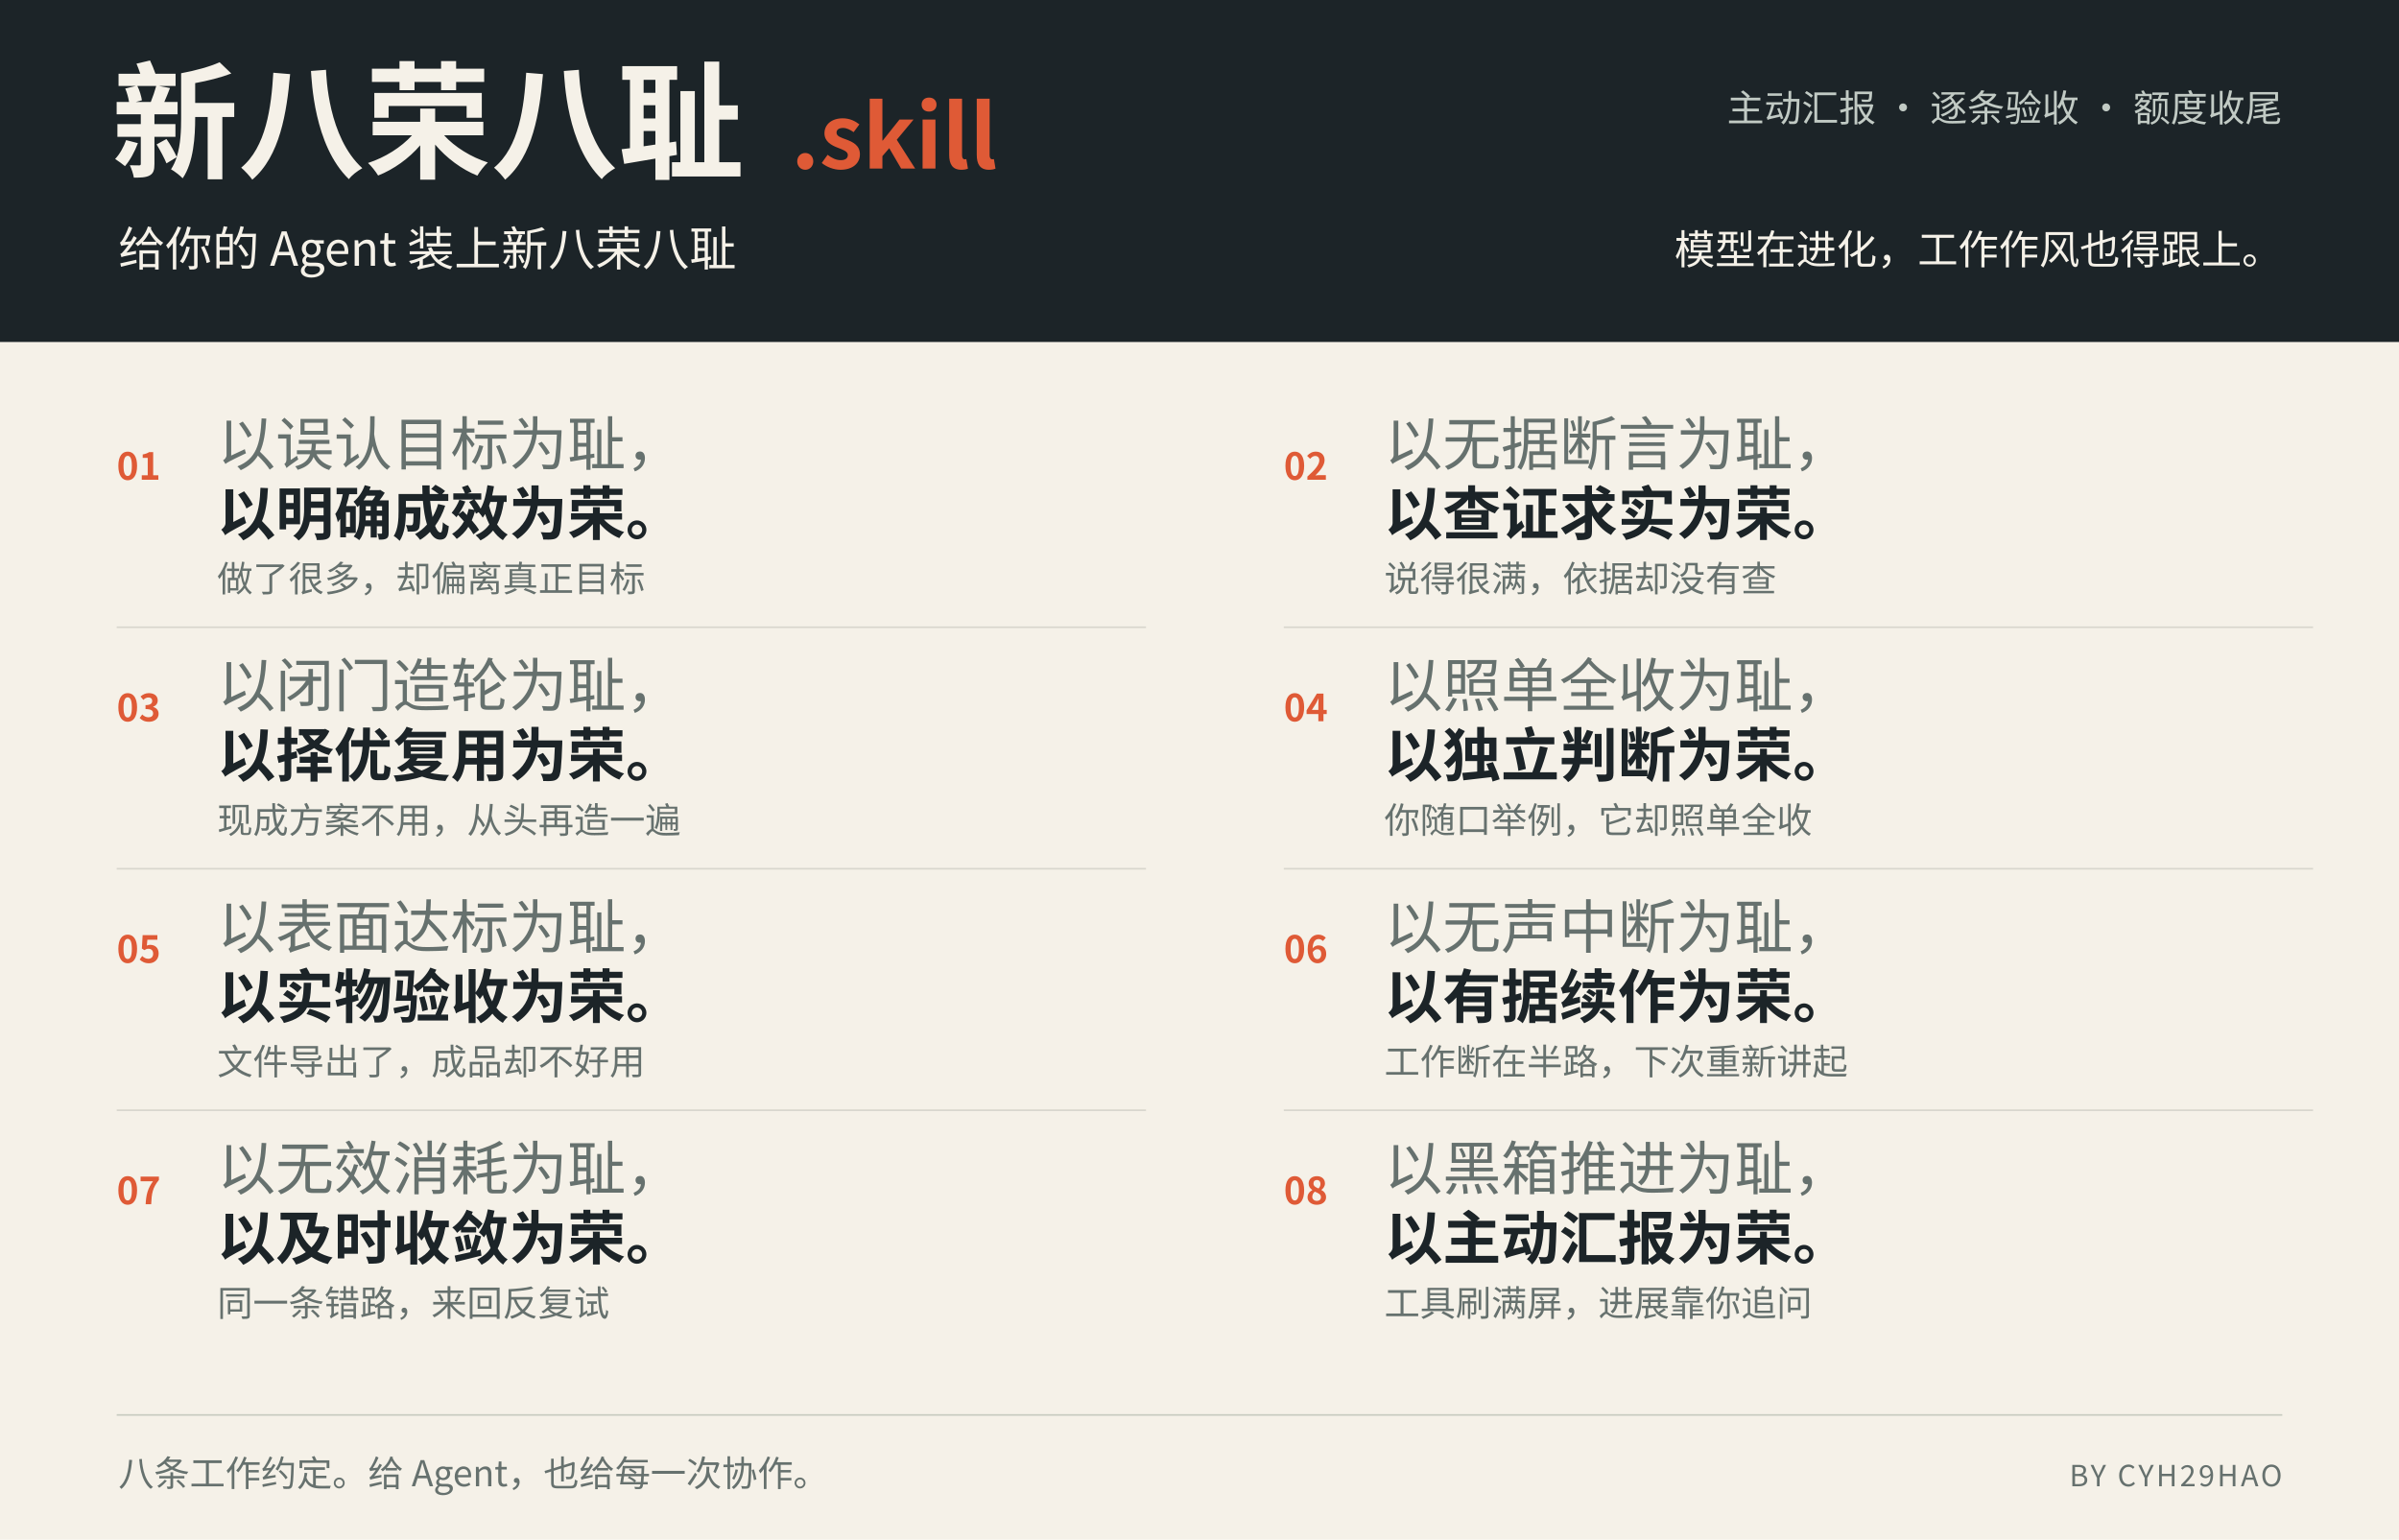
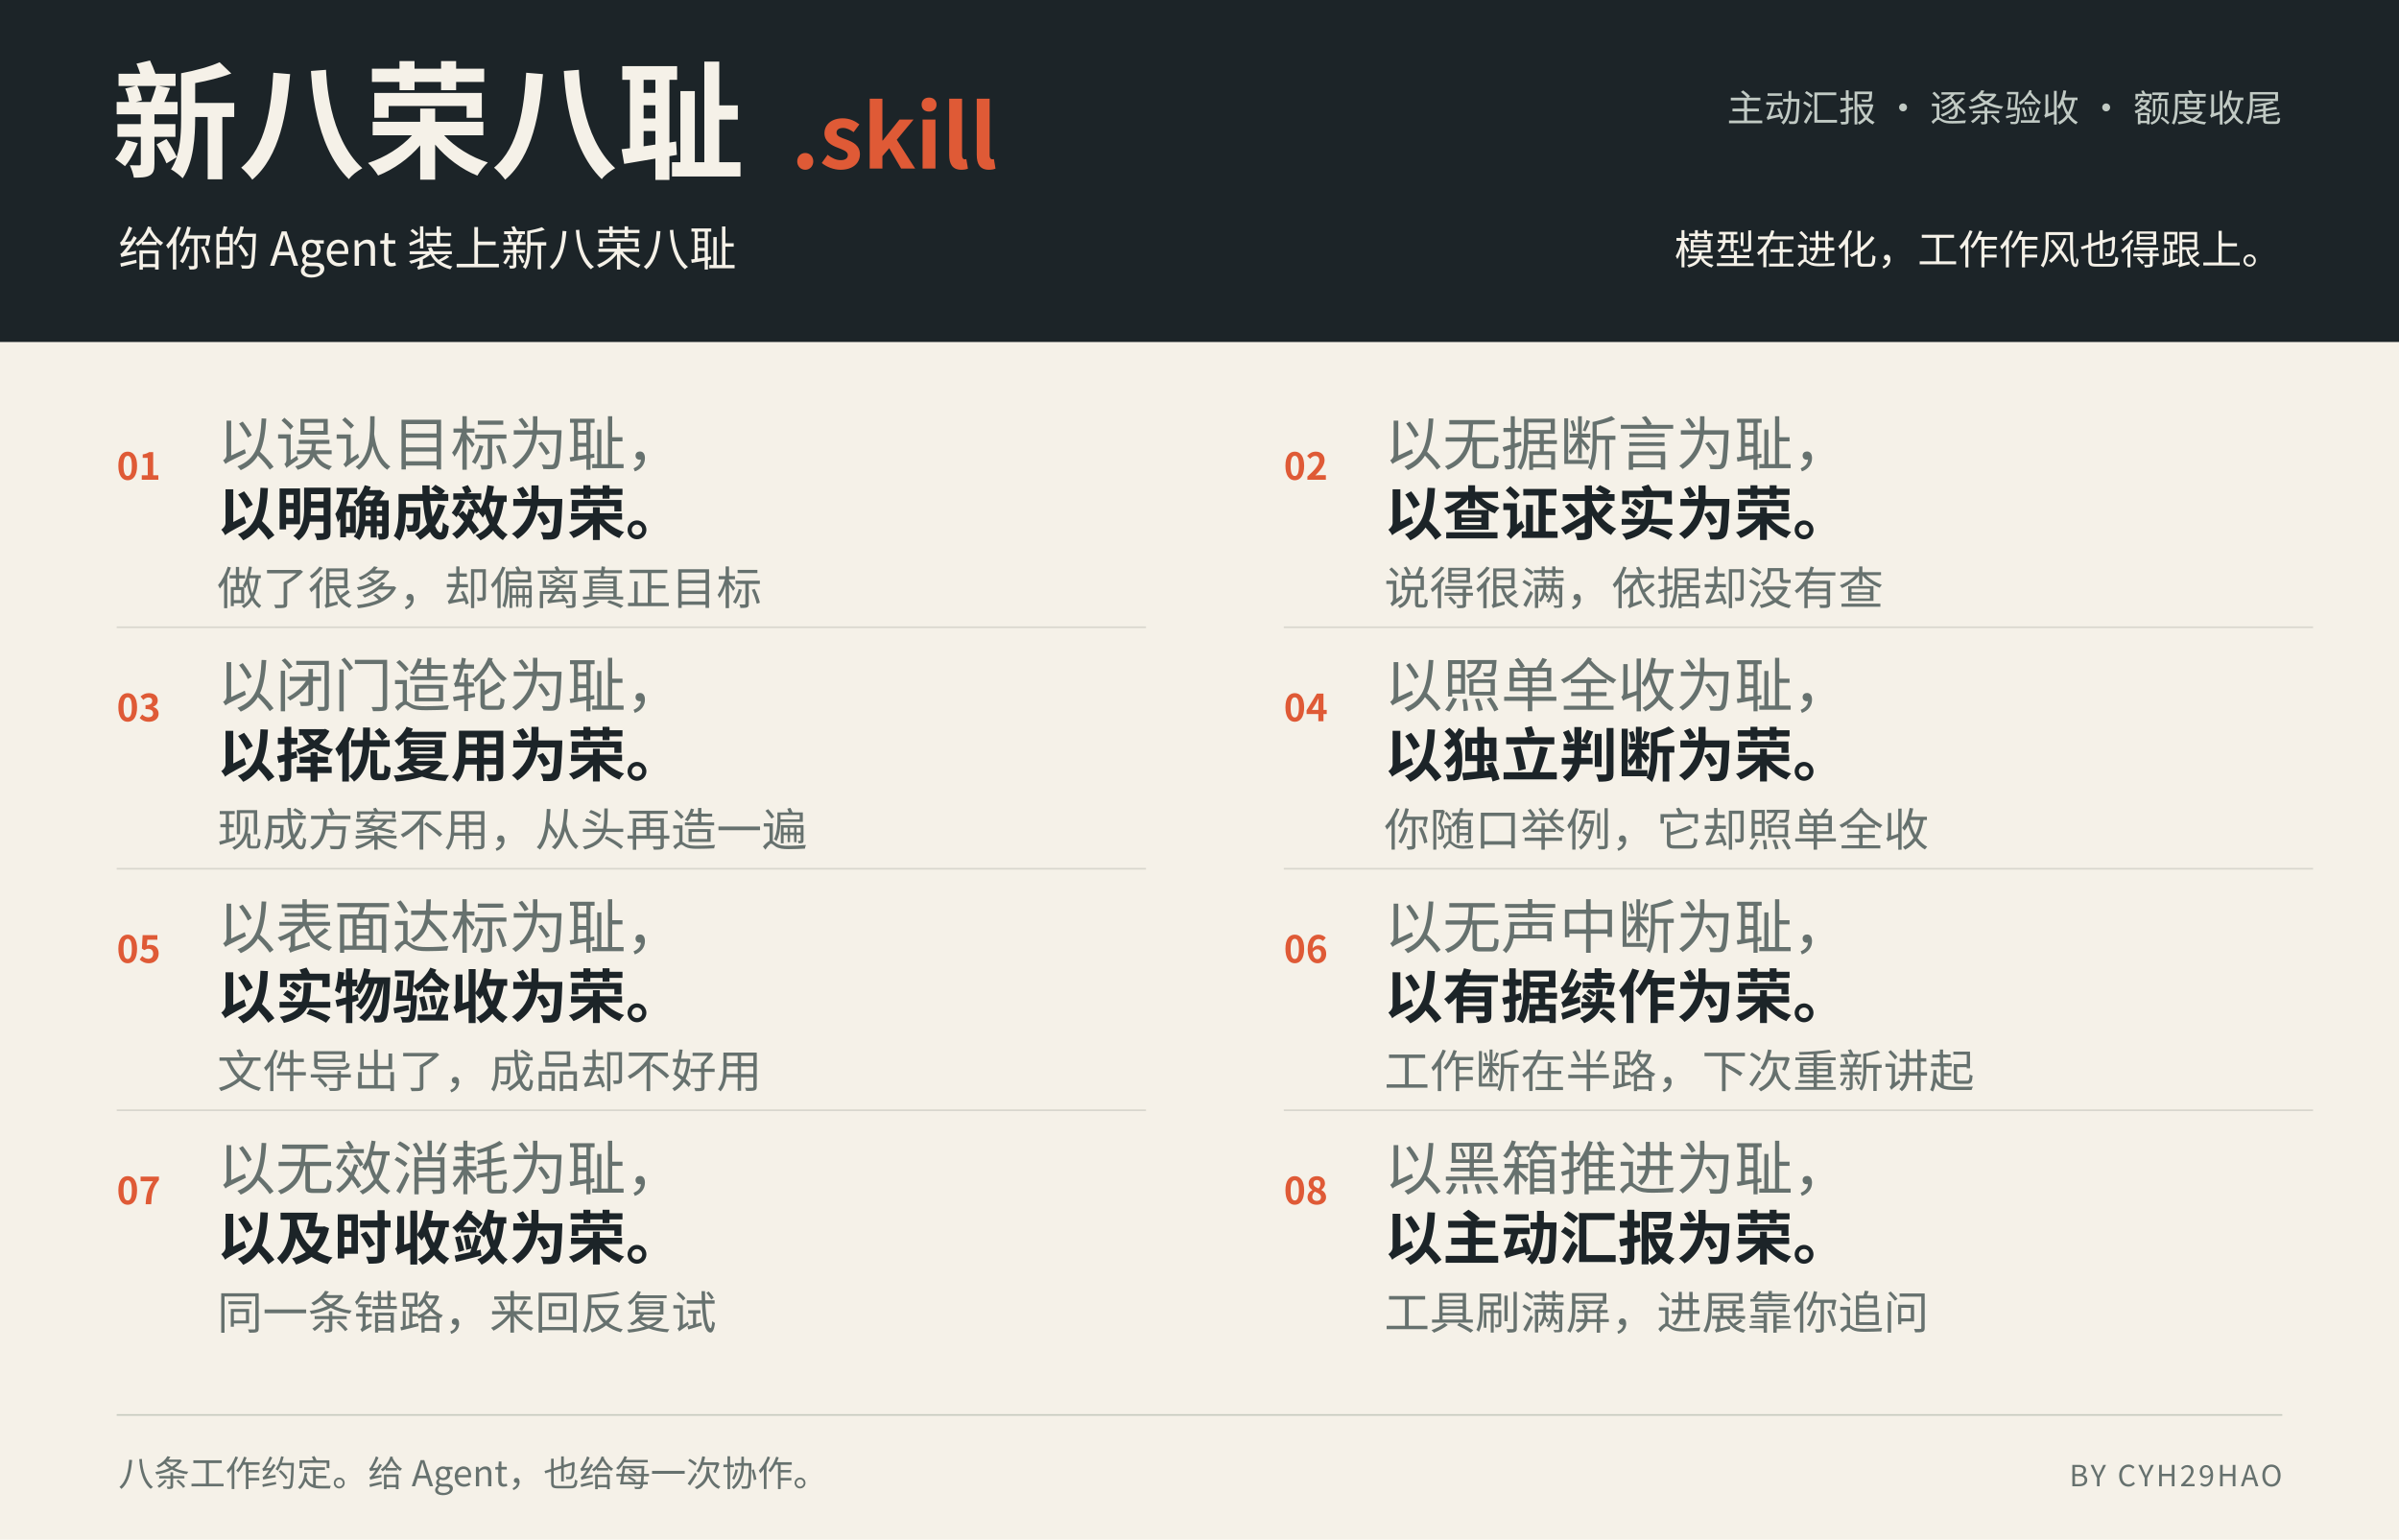
<svg xmlns="http://www.w3.org/2000/svg" width="1480" height="950" viewBox="0 0 1480 950" role="img">
  <rect width="1480" height="950" fill="#f5f1e8" />
  <rect width="1480" height="211" fill="#1c2428" />
  <text x="69" y="104" font-family="'Microsoft YaHei','PingFang SC','Noto Sans CJK SC',sans-serif" font-size="78" font-weight="800" fill="#f5f1e8">新八荣八耻</text>
  <text x="488" y="104" font-family="'Microsoft YaHei','PingFang SC','Noto Sans CJK SC',sans-serif" font-size="54" font-weight="600" fill="#df5a36">.skill</text>
  <text x="73" y="164" font-family="'Microsoft YaHei','PingFang SC','Noto Sans CJK SC',sans-serif" font-size="29" font-weight="400" fill="#f5f1e8">给你的 Agent 装上新八荣八耻</text>
  <text x="1408" y="75" font-family="'Microsoft YaHei','PingFang SC','Noto Sans CJK SC',sans-serif" font-size="23" font-weight="400" fill="#c1cac4" text-anchor="end">主动汇报 · 逐条验收 · 额度收尾</text>
  <text x="1408" y="163" font-family="'Microsoft YaHei','PingFang SC','Noto Sans CJK SC',sans-serif" font-size="25" font-weight="500" fill="#f5f1e8" text-anchor="end">模型在进化，工作作风也得跟上。</text>
  <text x="72" y="296" font-family="'Microsoft YaHei','PingFang SC','Noto Sans CJK SC',sans-serif" font-size="23" font-weight="700" fill="#df5a36">01</text>
  <text x="134" y="287" font-family="'Microsoft YaHei','PingFang SC','Noto Sans CJK SC',sans-serif" font-size="36" font-weight="500" fill="#66716e">以误认目标为耻，</text>
  <text x="134" y="330" font-family="'Microsoft YaHei','PingFang SC','Noto Sans CJK SC',sans-serif" font-size="36" font-weight="800" fill="#1c2428">以明确成效为荣。</text>
-   <text x="134" y="365" font-family="'Microsoft YaHei','PingFang SC','Noto Sans CJK SC',sans-serif" font-size="22" font-weight="400" fill="#66716e">做了很多，却偏离真正目标</text>
+   <text x="134" y="373" font-family="'Microsoft YaHei','PingFang SC','Noto Sans CJK SC',sans-serif" font-size="28" font-weight="400" fill="#66716e">做了很多，却偏离真正目标</text>
  <line x1="72" y1="387" x2="707" y2="387" stroke="#d8d6cd" />
  <text x="792" y="296" font-family="'Microsoft YaHei','PingFang SC','Noto Sans CJK SC',sans-serif" font-size="23" font-weight="700" fill="#df5a36">02</text>
  <text x="854" y="287" font-family="'Microsoft YaHei','PingFang SC','Noto Sans CJK SC',sans-serif" font-size="36" font-weight="500" fill="#66716e">以无据断言为耻，</text>
  <text x="854" y="330" font-family="'Microsoft YaHei','PingFang SC','Noto Sans CJK SC',sans-serif" font-size="36" font-weight="800" fill="#1c2428">以查证求实为荣。</text>
-   <text x="854" y="365" font-family="'Microsoft YaHei','PingFang SC','Noto Sans CJK SC',sans-serif" font-size="22" font-weight="400" fill="#66716e">说得很满，依据却没有查</text>
+   <text x="854" y="373" font-family="'Microsoft YaHei','PingFang SC','Noto Sans CJK SC',sans-serif" font-size="28" font-weight="400" fill="#66716e">说得很满，依据却没有查</text>
  <line x1="792" y1="387" x2="1427" y2="387" stroke="#d8d6cd" />
  <text x="72" y="445" font-family="'Microsoft YaHei','PingFang SC','Noto Sans CJK SC',sans-serif" font-size="23" font-weight="700" fill="#df5a36">03</text>
  <text x="134" y="436" font-family="'Microsoft YaHei','PingFang SC','Noto Sans CJK SC',sans-serif" font-size="36" font-weight="500" fill="#66716e">以闭门造轮为耻，</text>
  <text x="134" y="479" font-family="'Microsoft YaHei','PingFang SC','Noto Sans CJK SC',sans-serif" font-size="36" font-weight="800" fill="#1c2428">以择优复用为荣。</text>
-   <text x="134" y="514" font-family="'Microsoft YaHei','PingFang SC','Noto Sans CJK SC',sans-serif" font-size="22" font-weight="400" fill="#66716e">现成方案不用，从头再造一遍</text>
+   <text x="134" y="522" font-family="'Microsoft YaHei','PingFang SC','Noto Sans CJK SC',sans-serif" font-size="28" font-weight="400" fill="#66716e">现成方案不用，从头再造一遍</text>
  <line x1="72" y1="536" x2="707" y2="536" stroke="#d8d6cd" />
  <text x="792" y="445" font-family="'Microsoft YaHei','PingFang SC','Noto Sans CJK SC',sans-serif" font-size="23" font-weight="700" fill="#df5a36">04</text>
  <text x="854" y="436" font-family="'Microsoft YaHei','PingFang SC','Noto Sans CJK SC',sans-serif" font-size="36" font-weight="500" fill="#66716e">以照单全收为耻，</text>
  <text x="854" y="479" font-family="'Microsoft YaHei','PingFang SC','Noto Sans CJK SC',sans-serif" font-size="36" font-weight="800" fill="#1c2428">以独立判断为荣。</text>
-   <text x="854" y="514" font-family="'Microsoft YaHei','PingFang SC','Noto Sans CJK SC',sans-serif" font-size="22" font-weight="400" fill="#66716e">你随口举例，它却照单全收</text>
+   <text x="854" y="522" font-family="'Microsoft YaHei','PingFang SC','Noto Sans CJK SC',sans-serif" font-size="28" font-weight="400" fill="#66716e">你随口举例，它却照单全收</text>
  <line x1="792" y1="536" x2="1427" y2="536" stroke="#d8d6cd" />
  <text x="72" y="594" font-family="'Microsoft YaHei','PingFang SC','Noto Sans CJK SC',sans-serif" font-size="23" font-weight="700" fill="#df5a36">05</text>
  <text x="134" y="585" font-family="'Microsoft YaHei','PingFang SC','Noto Sans CJK SC',sans-serif" font-size="36" font-weight="500" fill="#66716e">以表面达标为耻，</text>
  <text x="134" y="628" font-family="'Microsoft YaHei','PingFang SC','Noto Sans CJK SC',sans-serif" font-size="36" font-weight="800" fill="#1c2428">以实物验收为荣。</text>
-   <text x="134" y="663" font-family="'Microsoft YaHei','PingFang SC','Noto Sans CJK SC',sans-serif" font-size="22" font-weight="400" fill="#66716e">文件导出了，成品却不好用</text>
+   <text x="134" y="671" font-family="'Microsoft YaHei','PingFang SC','Noto Sans CJK SC',sans-serif" font-size="28" font-weight="400" fill="#66716e">文件导出了，成品却不好用</text>
  <line x1="72" y1="685" x2="707" y2="685" stroke="#d8d6cd" />
  <text x="792" y="594" font-family="'Microsoft YaHei','PingFang SC','Noto Sans CJK SC',sans-serif" font-size="23" font-weight="700" fill="#df5a36">06</text>
  <text x="854" y="585" font-family="'Microsoft YaHei','PingFang SC','Noto Sans CJK SC',sans-serif" font-size="36" font-weight="500" fill="#66716e">以无声中断为耻，</text>
  <text x="854" y="628" font-family="'Microsoft YaHei','PingFang SC','Noto Sans CJK SC',sans-serif" font-size="36" font-weight="800" fill="#1c2428">以有据续作为荣。</text>
-   <text x="854" y="663" font-family="'Microsoft YaHei','PingFang SC','Noto Sans CJK SC',sans-serif" font-size="22" font-weight="400" fill="#66716e">工作断在半路，下次重新讲起</text>
+   <text x="854" y="671" font-family="'Microsoft YaHei','PingFang SC','Noto Sans CJK SC',sans-serif" font-size="28" font-weight="400" fill="#66716e">工作断在半路，下次重新讲起</text>
  <line x1="792" y1="685" x2="1427" y2="685" stroke="#d8d6cd" />
  <text x="72" y="743" font-family="'Microsoft YaHei','PingFang SC','Noto Sans CJK SC',sans-serif" font-size="23" font-weight="700" fill="#df5a36">07</text>
  <text x="134" y="734" font-family="'Microsoft YaHei','PingFang SC','Noto Sans CJK SC',sans-serif" font-size="36" font-weight="500" fill="#66716e">以无效消耗为耻，</text>
  <text x="134" y="777" font-family="'Microsoft YaHei','PingFang SC','Noto Sans CJK SC',sans-serif" font-size="36" font-weight="800" fill="#1c2428">以及时收敛为荣。</text>
-   <text x="134" y="812" font-family="'Microsoft YaHei','PingFang SC','Noto Sans CJK SC',sans-serif" font-size="22" font-weight="400" fill="#66716e">同一条错路，来回反复试</text>
+   <text x="134" y="820" font-family="'Microsoft YaHei','PingFang SC','Noto Sans CJK SC',sans-serif" font-size="28" font-weight="400" fill="#66716e">同一条错路，来回反复试</text>
  <text x="792" y="743" font-family="'Microsoft YaHei','PingFang SC','Noto Sans CJK SC',sans-serif" font-size="23" font-weight="700" fill="#df5a36">08</text>
  <text x="854" y="734" font-family="'Microsoft YaHei','PingFang SC','Noto Sans CJK SC',sans-serif" font-size="36" font-weight="500" fill="#66716e">以黑箱推进为耻，</text>
  <text x="854" y="777" font-family="'Microsoft YaHei','PingFang SC','Noto Sans CJK SC',sans-serif" font-size="36" font-weight="800" fill="#1c2428">以主动汇报为荣。</text>
-   <text x="854" y="812" font-family="'Microsoft YaHei','PingFang SC','Noto Sans CJK SC',sans-serif" font-size="22" font-weight="400" fill="#66716e">工具刷满屏，进展靠你追问</text>
+   <text x="854" y="820" font-family="'Microsoft YaHei','PingFang SC','Noto Sans CJK SC',sans-serif" font-size="28" font-weight="400" fill="#66716e">工具刷满屏，进展靠你追问</text>
  <line x1="72" y1="873" x2="1408" y2="873" stroke="#c8cbc0" />
  <text x="73" y="917" font-family="'Microsoft YaHei','PingFang SC','Noto Sans CJK SC',sans-serif" font-size="22" font-weight="400" fill="#66716e">八条工作约定。给 Agent，也给每一次协作。</text>
  <text x="1408" y="917" font-family="'Microsoft YaHei','PingFang SC','Noto Sans CJK SC',sans-serif" font-size="18" font-weight="500" fill="#66716e" text-anchor="end" letter-spacing="1.5">BY CYH29HAO</text>
</svg>
